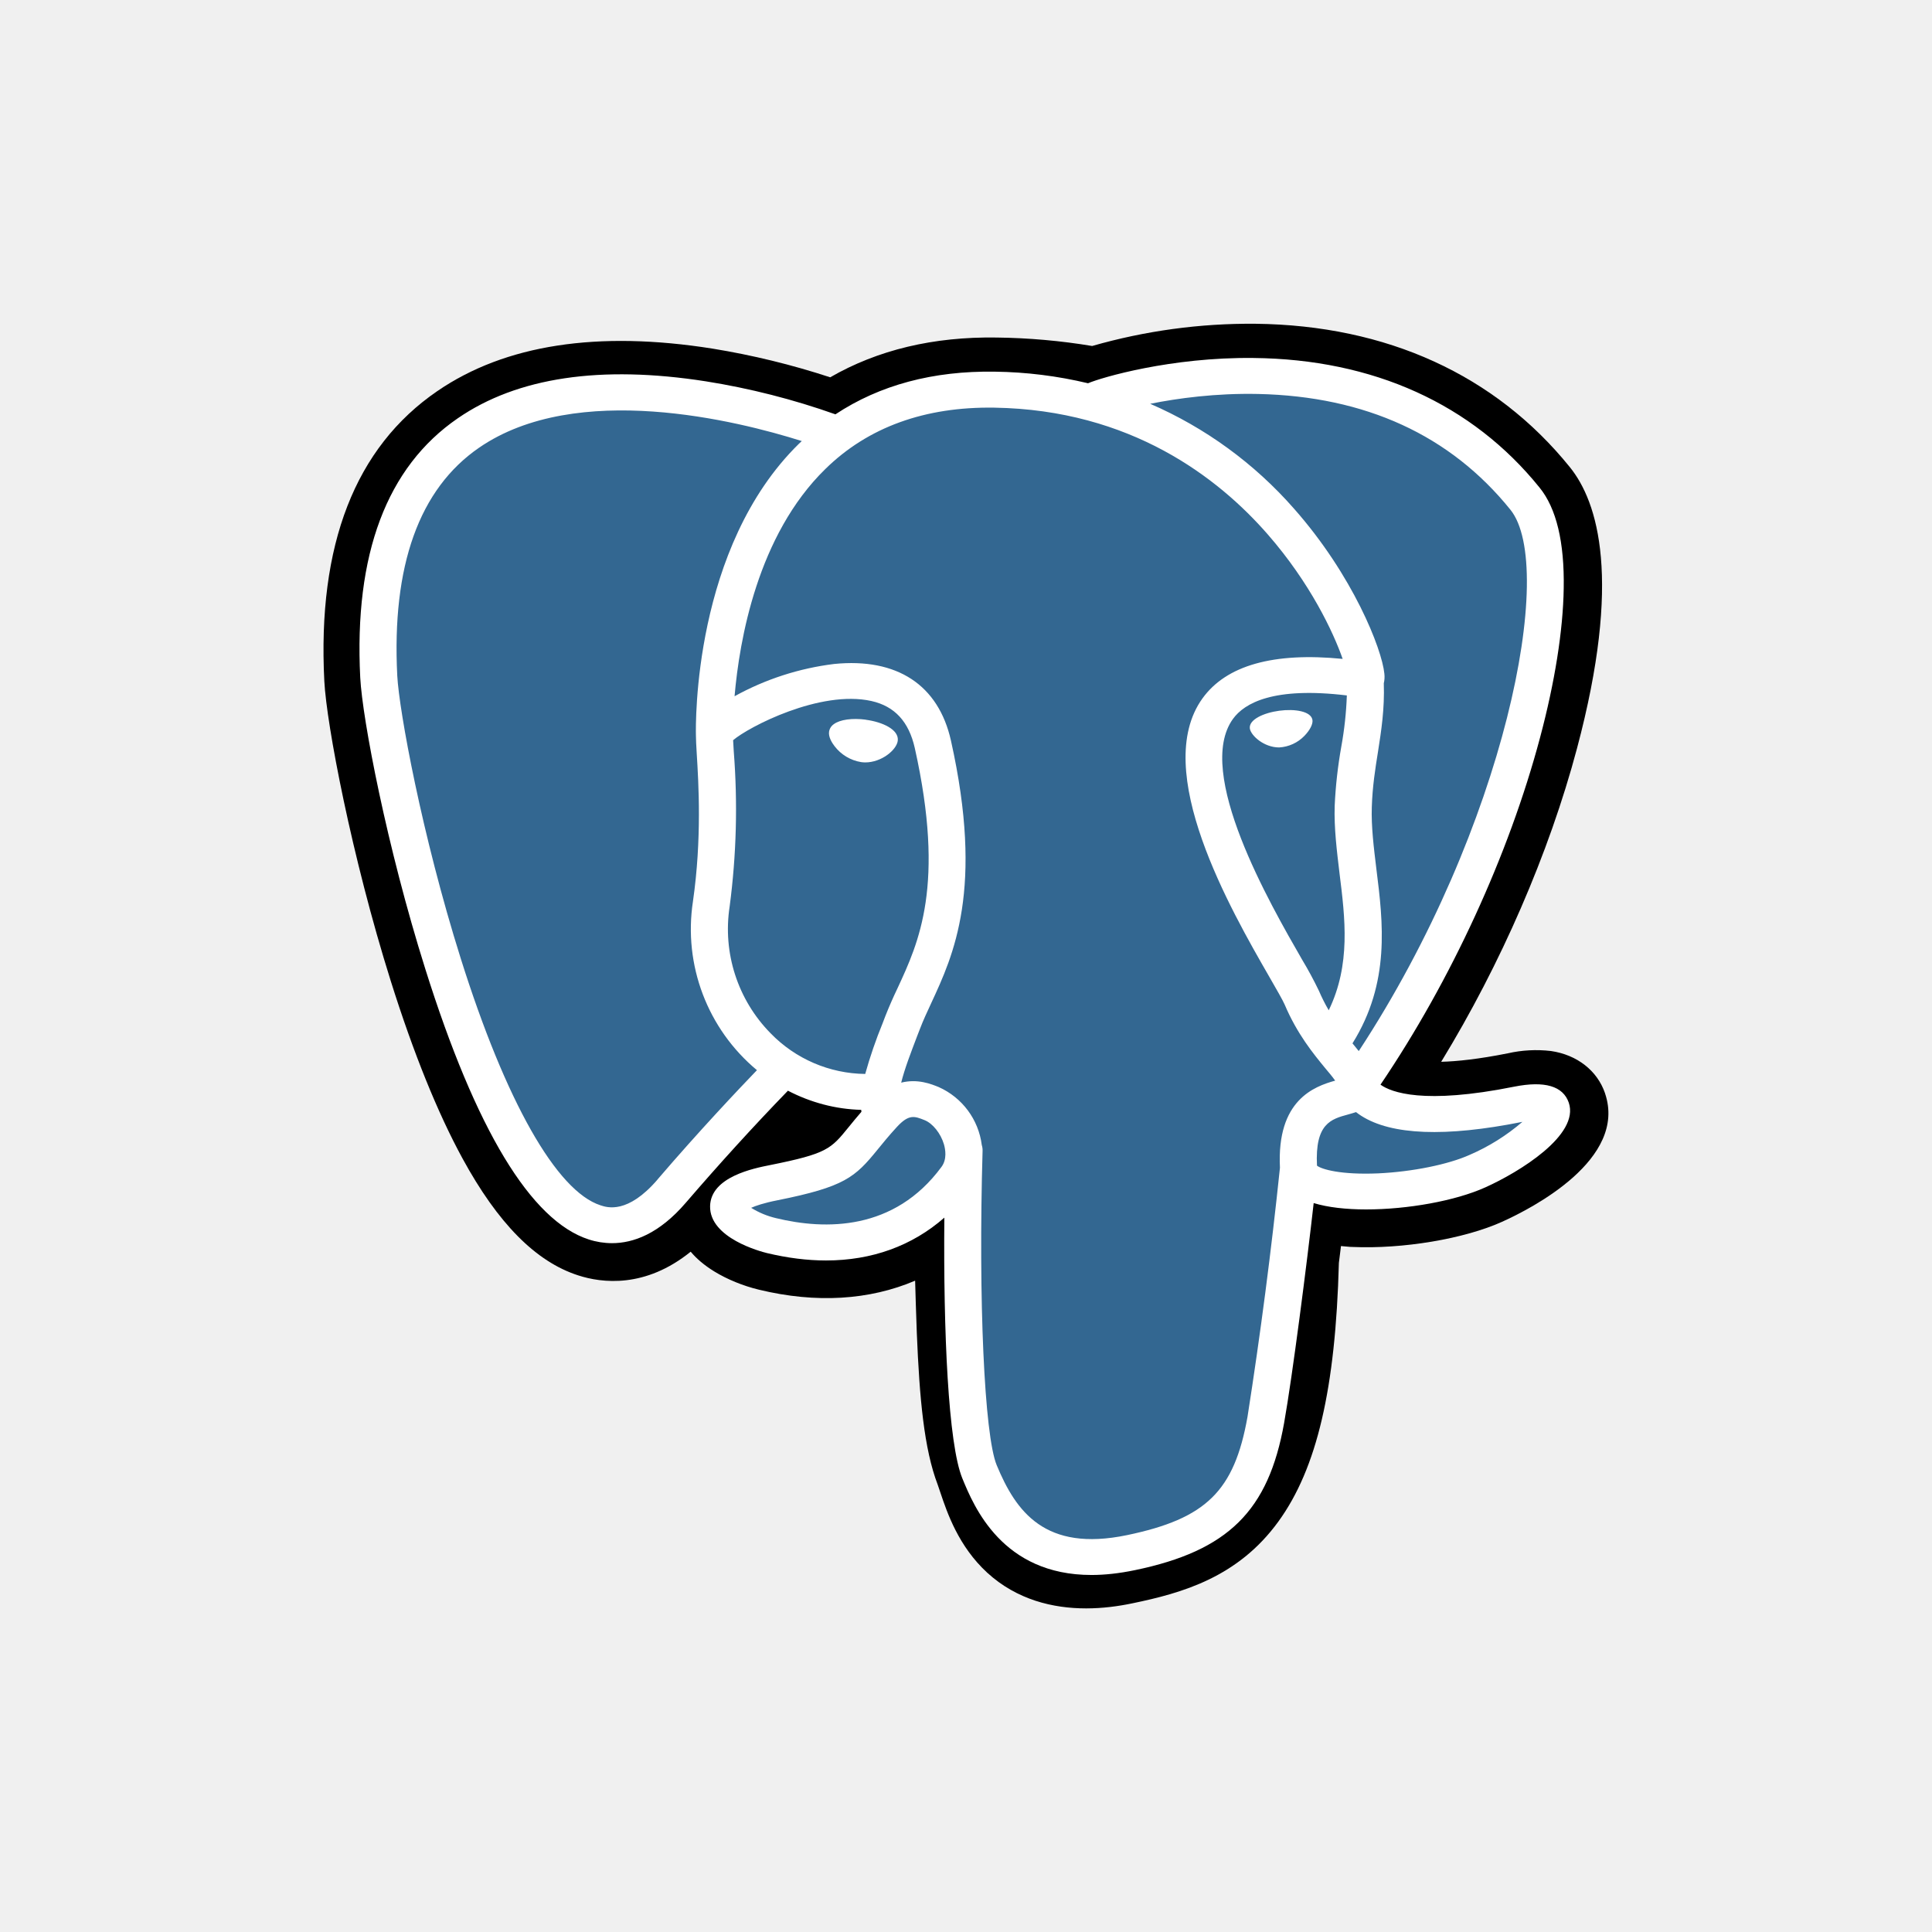
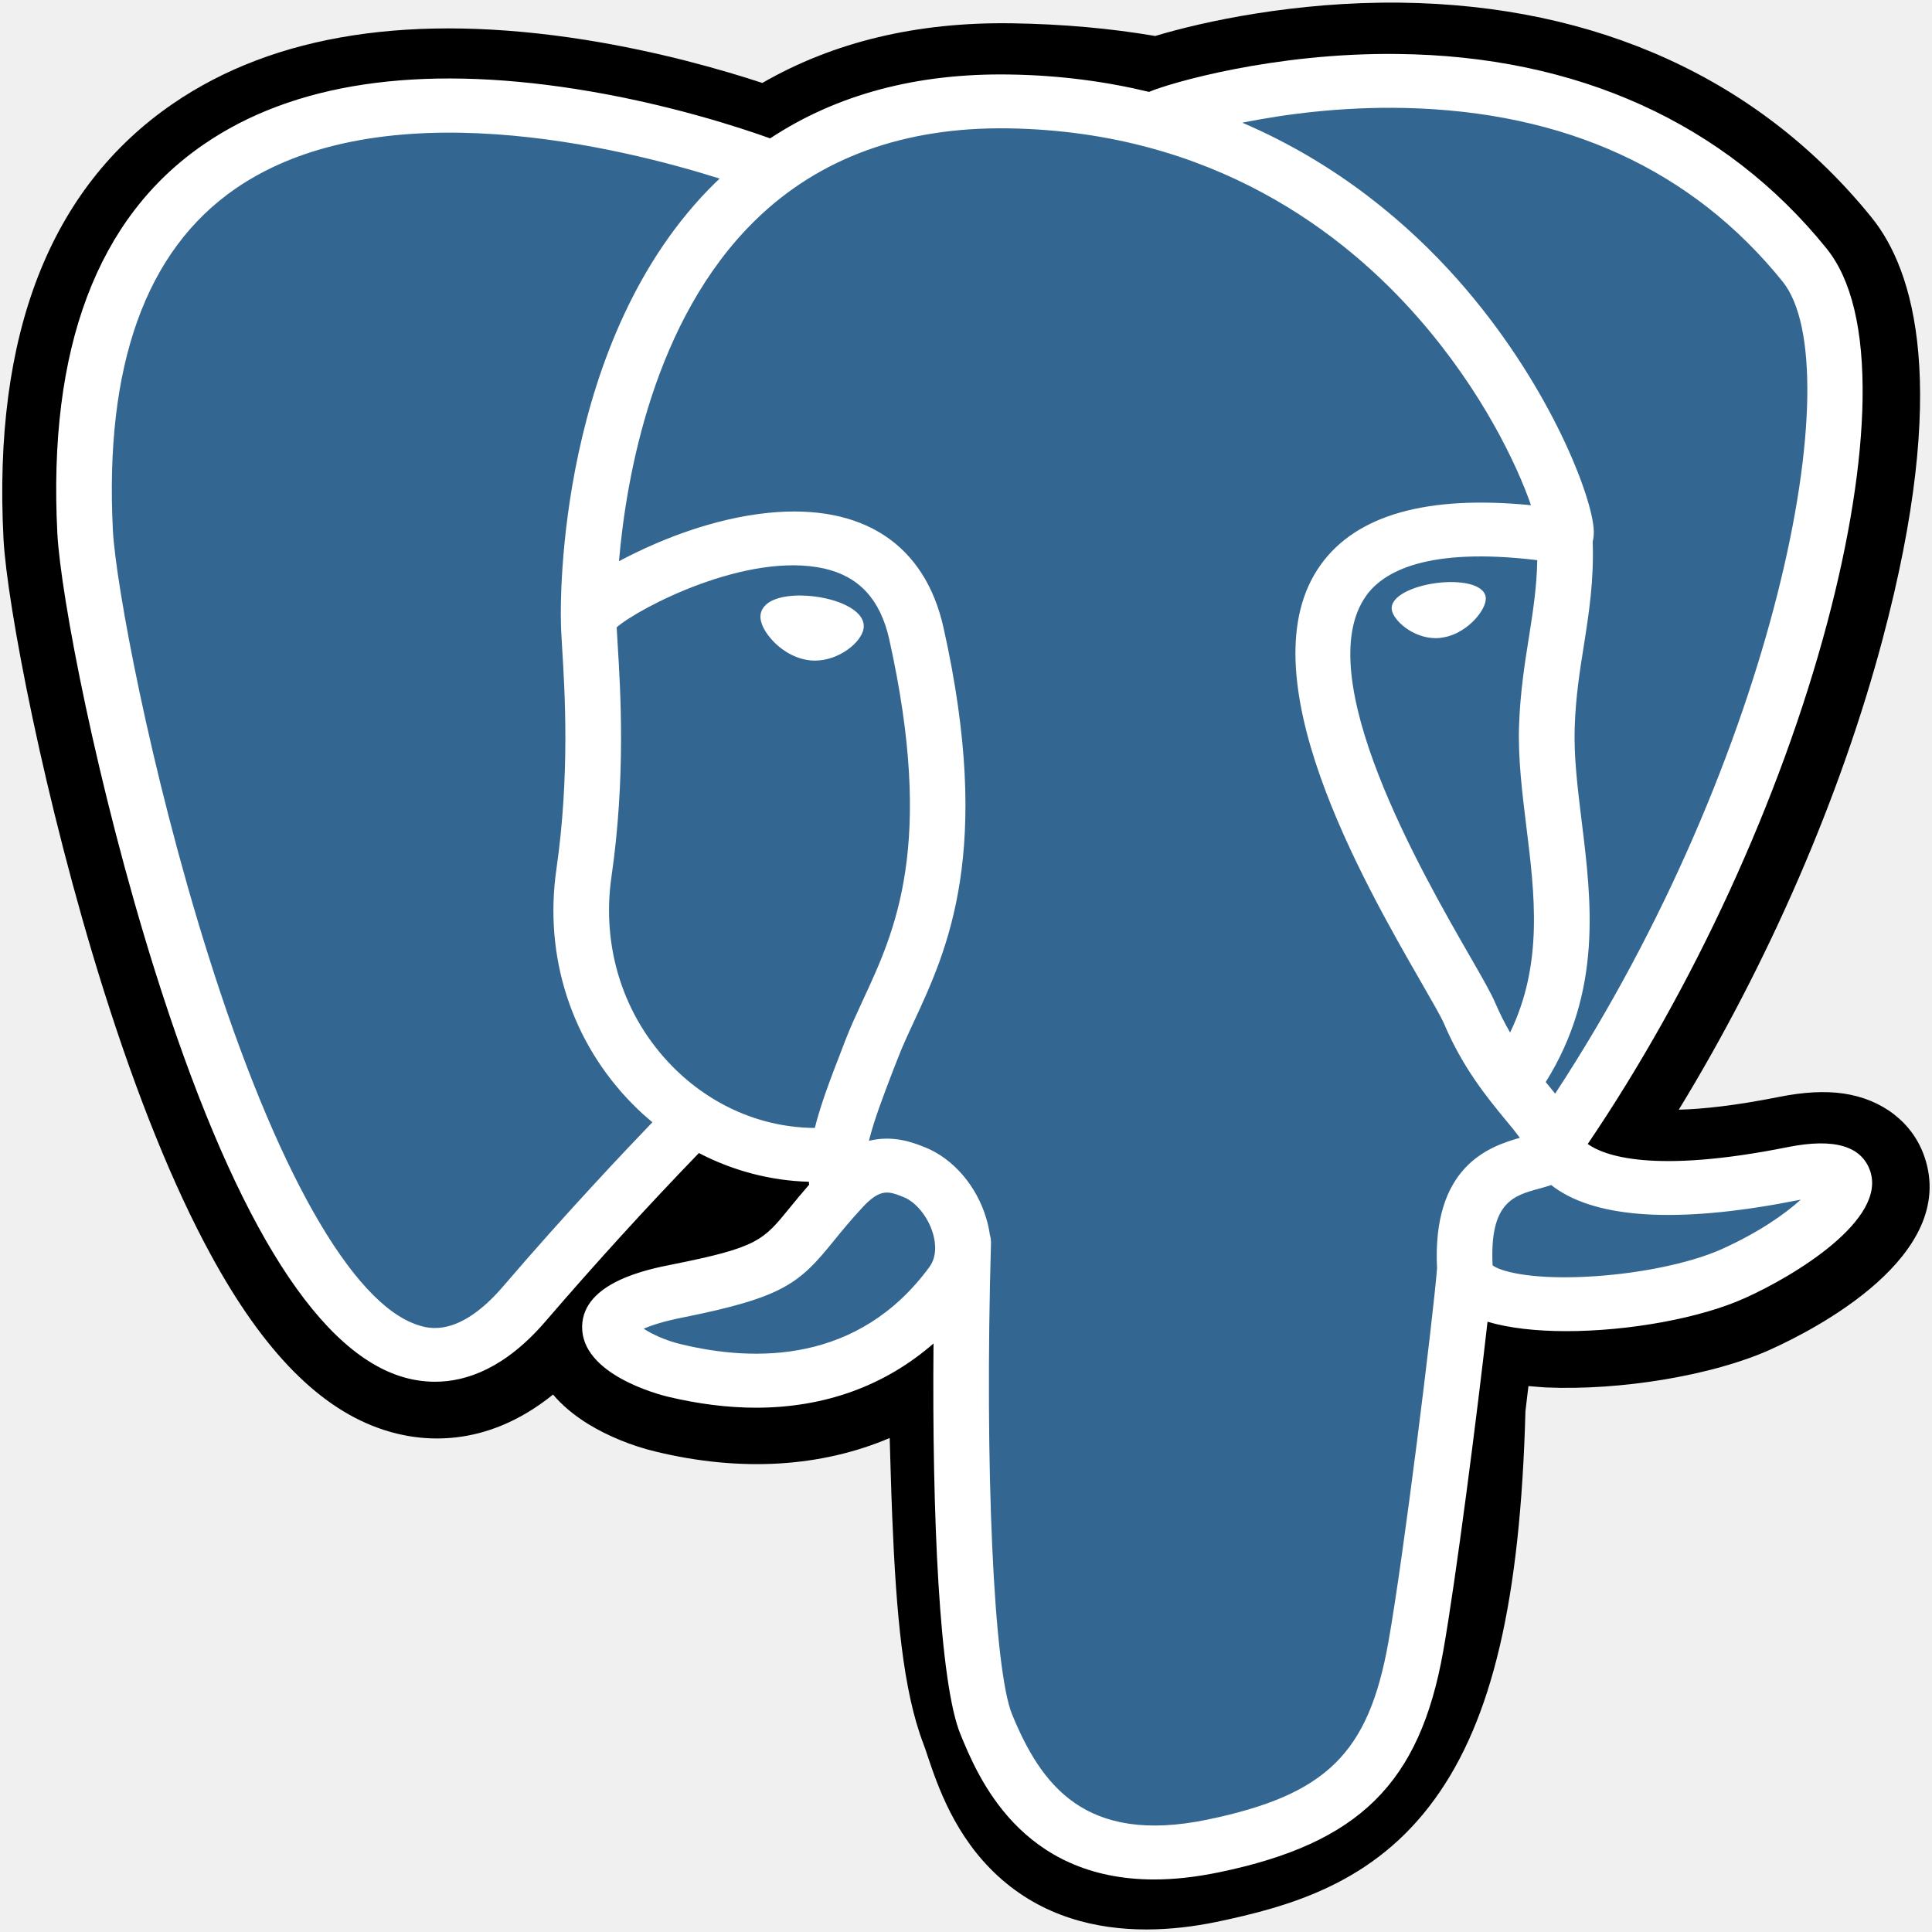
- <svg xmlns="http://www.w3.org/2000/svg" width="24" height="24" fill="none">
-   <path d="M19.938 13.58c-.096-.28-.347-.477-.672-.524a1.586 1.586 0 00-.537.029c-.362.072-.63.1-.826.105.74-1.211 1.341-2.592 1.687-3.893.56-2.102.261-3.06-.088-3.493-.926-1.147-2.276-1.763-3.905-1.782a7.119 7.119 0 00-2.03.276 7.787 7.787 0 00-1.187-.105c-.783-.012-1.476.153-2.067.494a9.668 9.668 0 00-1.46-.356c-1.428-.227-2.578-.05-3.42.527-1.02.698-1.492 1.91-1.404 3.605.028.537.338 2.174.826 3.726.281.892.58 1.632.89 2.201.44.807.91 1.283 1.437 1.453.295.096.833.163 1.398-.294.071.085.167.168.294.246.16.098.358.179.554.226.71.172 1.373.13 1.94-.112l.008.272.013.379c.033.81.09 1.44.259 1.882l.034.1c.084.25.225.667.582.995.37.338.819.443 1.229.443.206 0 .402-.027.574-.063.614-.127 1.311-.321 1.815-1.018.477-.658.709-1.65.75-3.211l.016-.127.01-.082.112.01.03.001c.624.028 1.389-.1 1.858-.312.371-.167 1.56-.776 1.28-1.597z" fill="#000" />
-   <path d="M18.87 13.74c-1.86.372-1.988-.238-1.988-.238 1.963-2.824 2.783-6.408 2.075-7.285-1.931-2.393-5.274-1.262-5.33-1.232l-.018.003a6.829 6.829 0 00-1.24-.125c-.841-.014-1.48.213-1.963.57 0 0-5.965-2.383-5.687 2.996.059 1.144 1.691 8.659 3.638 6.39.712-.83 1.4-1.533 1.4-1.533.341.22.75.333 1.179.292l.033-.027c-.01.103-.006.204.013.323-.501.544-.354.639-1.357.84-1.014.202-.418.563-.03.657.473.115 1.564.277 2.302-.724l-.03.114c.197.153.335.993.312 1.755-.023.761-.039 1.284.116 1.693.155.408.31 1.327 1.627 1.053 1.102-.229 1.673-.822 1.752-1.811.056-.704.184-.6.192-1.228l.102-.298c.118-.954.02-1.261.698-1.118l.165.014c.499.022 1.153-.078 1.536-.251.827-.372 1.317-.992.502-.83z" fill="#336791" />
-   <path d="M10.755 8.94c-.168-.022-.32-.001-.396.055a.14.14 0 00-.06.094c-.01.067.038.141.068.18a.52.52 0 00.329.198.388.388 0 00.052.004c.203 0 .388-.154.404-.267.02-.141-.192-.236-.397-.263zm5.549.005c-.016-.11-.22-.142-.413-.116-.193.026-.38.11-.365.221.013.087.174.235.364.235a.473.473 0 00.314-.144c.068-.07.107-.146.1-.196z" fill="#fff" />
-   <path d="M19.488 13.698c-.071-.207-.3-.274-.678-.199-1.126.226-1.529.07-1.661-.025.875-1.292 1.594-2.854 1.982-4.311.184-.69.286-1.332.294-1.854.01-.574-.091-.995-.3-1.252-.837-1.038-2.066-1.595-3.554-1.61-1.023-.012-1.888.242-2.055.314a5.273 5.273 0 00-1.157-.144c-.768-.012-1.431.166-1.981.53a9.068 9.068 0 00-1.61-.41c-1.305-.204-2.342-.05-3.081.459-.883.606-1.29 1.69-1.212 3.222.027.515.33 2.1.808 3.618.628 1.998 1.312 3.129 2.031 3.361a.936.936 0 00.289.046c.262 0 .584-.114.918-.504.409-.475.83-.939 1.267-1.39.282.147.593.23.91.238l.003.024a7.18 7.18 0 00-.16.192c-.22.271-.267.328-.975.47-.202.04-.737.146-.745.51-.008.398.633.565.706.583.255.061.5.092.734.092.569 0 1.07-.181 1.47-.532-.013 1.417.048 2.814.224 3.24.143.348.495 1.199 1.604 1.199.162 0 .341-.019.539-.06 1.157-.24 1.66-.736 1.854-1.83.104-.585.283-1.98.367-2.73.177.054.405.079.652.079.514 0 1.108-.106 1.48-.274.419-.188 1.174-.65 1.037-1.052zm-2.757-5.06a4.414 4.414 0 01-.068.632 5.641 5.641 0 00-.083.74c-.009.276.027.562.06.839.07.559.141 1.134-.134 1.701a2.187 2.187 0 01-.122-.242 4.704 4.704 0 00-.21-.389c-.4-.695-1.337-2.324-.858-2.988.143-.198.505-.402 1.415-.292zm-1.103-3.744c1.334.029 2.388.512 3.135 1.438.573.71-.058 3.94-1.884 6.725a11.695 11.695 0 00-.055-.068l-.023-.028c.472-.755.38-1.503.297-2.165-.033-.272-.065-.53-.057-.77.008-.256.043-.476.077-.688.041-.261.083-.532.072-.85a.341.341 0 00.007-.12c-.03-.306-.39-1.221-1.123-2.05a5.047 5.047 0 00-1.786-1.302c.344-.069.814-.133 1.34-.122zm-7.46 9.759c-.37.43-.624.348-.708.32-.546-.176-1.179-1.294-1.737-3.068-.483-1.534-.765-3.077-.788-3.51-.07-1.368.272-2.322 1.017-2.834 1.213-.834 3.207-.335 4.008-.082l-.035.033C8.61 6.799 8.642 8.999 8.645 9.133c0 .052.004.126.01.227.023.37.065 1.059-.047 1.838a2.28 2.28 0 00.795 2.096c-.225.234-.715.751-1.236 1.359zm1.404-1.818a1.845 1.845 0 01-.508-1.575 9.228 9.228 0 00.051-1.927l-.008-.138c.192-.165 1.082-.628 1.717-.487.29.065.466.256.54.585.38 1.703.05 2.413-.215 2.984a5.404 5.404 0 00-.15.343l-.034.089a5.713 5.713 0 00-.217.632 1.662 1.662 0 01-1.176-.506zm.067 2.297a1.033 1.033 0 01-.308-.128c.056-.025.155-.06.328-.094.833-.167.962-.284 1.243-.63.065-.08.138-.17.239-.28.15-.163.22-.135.345-.085.1.04.2.164.24.3.018.063.04.185-.03.28-.587.797-1.443.786-2.057.637zM14 19.07c-1.02.212-1.38-.293-1.619-.87-.153-.372-.229-2.051-.175-3.906a.216.216 0 00-.01-.07.914.914 0 00-.535-.72c-.093-.038-.262-.106-.466-.055.043-.174.119-.37.2-.583l.035-.09c.038-.1.087-.205.138-.315.277-.597.657-1.415.245-3.261-.155-.692-.67-1.03-1.45-.952a3.421 3.421 0 00-1.238.401c.06-.697.285-2 1.128-2.823.53-.52 1.237-.775 2.098-.762 1.696.027 2.784.871 3.398 1.575.529.606.815 1.217.93 1.546-.86-.085-1.445.08-1.741.49-.645.894.352 2.63.832 3.463.088.153.164.285.188.34.156.368.358.613.505.792.046.054.09.107.123.154-.26.073-.728.24-.686 1.082a60.507 60.507 0 01-.403 3.094c-.164.922-.513 1.265-1.497 1.47zm4.257-4.724c-.267.12-.712.21-1.136.23-.467.02-.705-.051-.761-.096-.026-.524.175-.578.388-.636.033-.01.066-.018.097-.029a.79.79 0 00.065.046c.375.24 1.046.266 1.992.077l.01-.002a2.554 2.554 0 01-.655.41z" fill="#fff" />
+ <svg xmlns="http://www.w3.org/2000/svg" width="16" height="16" viewBox="0 0 16 16" fill="none">
+   <path d="M15.938 9.581C15.842 9.299 15.591 9.103 15.266 9.056C15.113 9.034 14.937 9.043 14.729 9.085C14.367 9.157 14.099 9.185 13.903 9.19C14.643 7.979 15.244 6.597 15.59 5.297C16.15 3.195 15.851 2.237 15.502 1.804C14.576 0.657 13.226 0.041 11.597 0.022C10.728 0.012 9.965 0.178 9.567 0.298C9.197 0.235 8.798 0.199 8.38 0.193C7.597 0.181 6.905 0.346 6.313 0.687C5.985 0.579 5.46 0.428 4.853 0.331C3.425 0.104 2.275 0.281 1.433 0.858C0.414 1.556 -0.059 2.769 0.029 4.463C0.057 5 0.367 6.637 0.855 8.189C1.136 9.081 1.435 9.821 1.745 10.39C2.184 11.197 2.654 11.673 3.182 11.843C3.477 11.939 4.015 12.006 4.58 11.549C4.651 11.633 4.747 11.717 4.874 11.795C5.035 11.893 5.232 11.974 5.428 12.021C6.137 12.193 6.801 12.15 7.368 11.909C7.371 12.007 7.374 12.1 7.376 12.181C7.38 12.312 7.384 12.44 7.389 12.56C7.422 13.37 7.479 14.001 7.647 14.441C7.657 14.466 7.669 14.503 7.682 14.542C7.766 14.791 7.907 15.209 8.265 15.537C8.635 15.876 9.083 15.979 9.493 15.979C9.699 15.979 9.895 15.953 10.067 15.918C10.681 15.79 11.378 15.596 11.882 14.899C12.359 14.241 12.591 13.25 12.633 11.688C12.638 11.644 12.643 11.601 12.648 11.561L12.658 11.479L12.77 11.488L12.799 11.49C13.424 11.518 14.189 11.389 14.658 11.178C15.029 11.011 16.218 10.402 15.938 9.581Z" fill="black" />
+   <path d="M14.869 9.741C13.01 10.112 12.883 9.502 12.883 9.502C14.845 6.678 15.665 3.094 14.957 2.217C13.026 -0.176 9.683 0.955 9.627 0.985L9.609 0.988C9.242 0.914 8.831 0.87 8.369 0.863C7.528 0.849 6.89 1.076 6.406 1.432C6.406 1.432 0.441 -0.95 0.719 4.429C0.778 5.573 2.41 13.088 4.357 10.818C5.069 9.988 5.757 9.286 5.757 9.286C6.098 9.506 6.507 9.619 6.936 9.578L6.969 9.551C6.959 9.654 6.963 9.755 6.982 9.874C6.481 10.418 6.628 10.513 5.625 10.713C4.611 10.916 5.207 11.277 5.596 11.371C6.068 11.486 7.159 11.648 7.897 10.647L7.867 10.761C8.064 10.914 8.202 11.754 8.179 12.516C8.156 13.277 8.14 13.8 8.295 14.209C8.45 14.617 8.604 15.536 9.922 15.262C11.024 15.034 11.595 14.44 11.674 13.451C11.73 12.748 11.858 12.851 11.866 12.223L11.968 11.925C12.086 10.971 11.987 10.664 12.666 10.807L12.831 10.821C13.33 10.843 13.984 10.743 14.367 10.57C15.194 10.198 15.684 9.577 14.869 9.741H14.869Z" fill="#336791" />
+   <path d="M6.755 4.941C6.587 4.918 6.435 4.939 6.359 4.995C6.316 5.027 6.302 5.064 6.299 5.089C6.289 5.156 6.337 5.23 6.367 5.268C6.451 5.376 6.574 5.451 6.696 5.467C6.713 5.47 6.731 5.471 6.748 5.471C6.951 5.471 7.136 5.317 7.152 5.204C7.172 5.063 6.96 4.968 6.755 4.941V4.941ZM12.304 4.945C12.288 4.834 12.084 4.803 11.891 4.829C11.698 4.855 11.511 4.939 11.526 5.05C11.539 5.137 11.7 5.285 11.89 5.285C11.907 5.285 11.923 5.284 11.939 5.281C12.066 5.264 12.16 5.186 12.204 5.141C12.272 5.072 12.311 4.995 12.304 4.945Z" fill="white" />
+   <path d="M15.488 9.698C15.417 9.49 15.189 9.424 14.81 9.499C13.684 9.725 13.281 9.569 13.149 9.474C14.024 8.182 14.743 6.62 15.131 5.163C15.315 4.473 15.417 3.831 15.425 3.309C15.434 2.735 15.334 2.314 15.126 2.057C14.288 1.019 13.059 0.462 11.571 0.447C10.548 0.435 9.683 0.689 9.516 0.761C9.163 0.676 8.778 0.623 8.359 0.617C7.591 0.605 6.928 0.783 6.378 1.146C6.139 1.06 5.522 0.855 4.768 0.737C3.463 0.533 2.426 0.688 1.687 1.196C0.804 1.802 0.396 2.886 0.475 4.418C0.502 4.933 0.805 6.518 1.282 8.036C1.911 10.034 2.595 11.165 3.314 11.397C3.398 11.424 3.495 11.443 3.603 11.443C3.865 11.443 4.187 11.329 4.521 10.939C4.93 10.464 5.352 10 5.788 9.549C6.07 9.696 6.381 9.778 6.699 9.787C6.699 9.795 6.7 9.803 6.701 9.811C6.646 9.874 6.593 9.938 6.54 10.003C6.32 10.274 6.274 10.331 5.566 10.472C5.364 10.512 4.829 10.619 4.821 10.983C4.812 11.381 5.454 11.548 5.527 11.566C5.782 11.627 6.027 11.658 6.261 11.658C6.83 11.658 7.33 11.476 7.731 11.126C7.718 12.543 7.779 13.94 7.955 14.365C8.098 14.713 8.45 15.565 9.559 15.565C9.721 15.565 9.9 15.546 10.098 15.505C11.255 15.265 11.758 14.769 11.952 13.675C12.056 13.09 12.235 11.695 12.319 10.946C12.496 10.999 12.724 11.024 12.971 11.024C13.486 11.024 14.079 10.918 14.451 10.75C14.87 10.562 15.624 10.1 15.488 9.698ZM12.731 4.639C12.727 4.86 12.696 5.061 12.663 5.27C12.627 5.495 12.59 5.728 12.58 6.011C12.571 6.286 12.607 6.572 12.641 6.849C12.71 7.408 12.781 7.983 12.506 8.551C12.46 8.472 12.42 8.391 12.384 8.308C12.35 8.227 12.276 8.098 12.173 7.919C11.773 7.224 10.837 5.595 11.316 4.931C11.459 4.733 11.821 4.529 12.731 4.639ZM11.628 0.894C12.962 0.923 14.016 1.406 14.763 2.332C15.336 3.042 14.705 6.271 12.879 9.057C12.861 9.035 12.843 9.012 12.824 8.989L12.801 8.961C13.273 8.206 13.18 7.458 13.098 6.796C13.065 6.524 13.033 6.267 13.041 6.025C13.049 5.77 13.084 5.55 13.118 5.338C13.159 5.077 13.201 4.806 13.19 4.487C13.198 4.454 13.202 4.414 13.197 4.367C13.168 4.062 12.808 3.147 12.074 2.318C11.673 1.865 11.087 1.358 10.288 1.016C10.632 0.947 11.102 0.883 11.628 0.894ZM4.167 10.653C3.798 11.083 3.544 11.001 3.46 10.973C2.914 10.797 2.281 9.679 1.723 7.905C1.24 6.371 0.958 4.828 0.935 4.395C0.865 3.027 1.207 2.073 1.952 1.561C3.165 0.727 5.159 1.226 5.96 1.479C5.949 1.49 5.936 1.501 5.925 1.512C4.61 2.799 4.642 4.999 4.645 5.133C4.645 5.185 4.649 5.259 4.655 5.36C4.678 5.73 4.72 6.418 4.608 7.198C4.503 7.923 4.733 8.632 5.239 9.144C5.291 9.197 5.346 9.247 5.403 9.294C5.178 9.528 4.688 10.045 4.167 10.653ZM5.572 8.835C5.164 8.423 4.979 7.848 5.064 7.26C5.183 6.436 5.139 5.719 5.115 5.333C5.112 5.279 5.109 5.232 5.107 5.195C5.299 5.03 6.189 4.567 6.824 4.708C7.114 4.773 7.29 4.964 7.364 5.293C7.743 6.996 7.414 7.706 7.149 8.277C7.095 8.394 7.043 8.505 6.999 8.62L6.965 8.709C6.878 8.933 6.798 9.142 6.748 9.341C6.315 9.339 5.893 9.16 5.572 8.835V8.835ZM5.639 11.132C5.512 11.102 5.398 11.048 5.331 11.004C5.387 10.979 5.486 10.944 5.659 10.91C6.492 10.743 6.621 10.626 6.902 10.28C6.967 10.2 7.04 10.11 7.141 10.001L7.141 10.001C7.292 9.837 7.361 9.865 7.486 9.915C7.587 9.956 7.686 10.079 7.726 10.214C7.745 10.278 7.766 10.4 7.696 10.494C7.109 11.292 6.253 11.281 5.639 11.132ZM10.001 15.069C8.981 15.281 8.62 14.776 8.382 14.199C8.229 13.827 8.153 12.148 8.207 10.293C8.207 10.269 8.204 10.245 8.197 10.223C8.191 10.178 8.181 10.134 8.168 10.091C8.089 9.822 7.895 9.596 7.662 9.502C7.569 9.465 7.4 9.397 7.196 9.448C7.239 9.274 7.315 9.077 7.396 8.865L7.431 8.776C7.469 8.675 7.518 8.57 7.569 8.46C7.846 7.863 8.226 7.045 7.814 5.199C7.66 4.507 7.144 4.169 6.364 4.247C5.895 4.294 5.467 4.478 5.253 4.583C5.207 4.605 5.165 4.627 5.126 4.648C5.186 3.951 5.411 2.649 6.254 1.825C6.784 1.306 7.491 1.05 8.352 1.063C10.048 1.09 11.136 1.934 11.75 2.638C12.279 3.244 12.565 3.855 12.679 4.184C11.82 4.099 11.235 4.264 10.939 4.675C10.294 5.568 11.291 7.303 11.771 8.137C11.859 8.29 11.935 8.422 11.959 8.478C12.115 8.845 12.317 9.09 12.464 9.269C12.51 9.323 12.553 9.377 12.587 9.423C12.326 9.496 11.859 9.664 11.901 10.505C11.867 10.926 11.623 12.901 11.498 13.599C11.334 14.521 10.985 14.864 10.001 15.069V15.069ZM14.258 10.345C13.991 10.465 13.546 10.555 13.123 10.574C12.655 10.596 12.417 10.524 12.361 10.479C12.335 9.955 12.536 9.901 12.749 9.843C12.782 9.834 12.815 9.825 12.846 9.814C12.866 9.829 12.887 9.845 12.911 9.86C13.286 10.1 13.957 10.126 14.903 9.937L14.913 9.935C14.786 10.051 14.567 10.206 14.258 10.345Z" fill="white" />
</svg>
